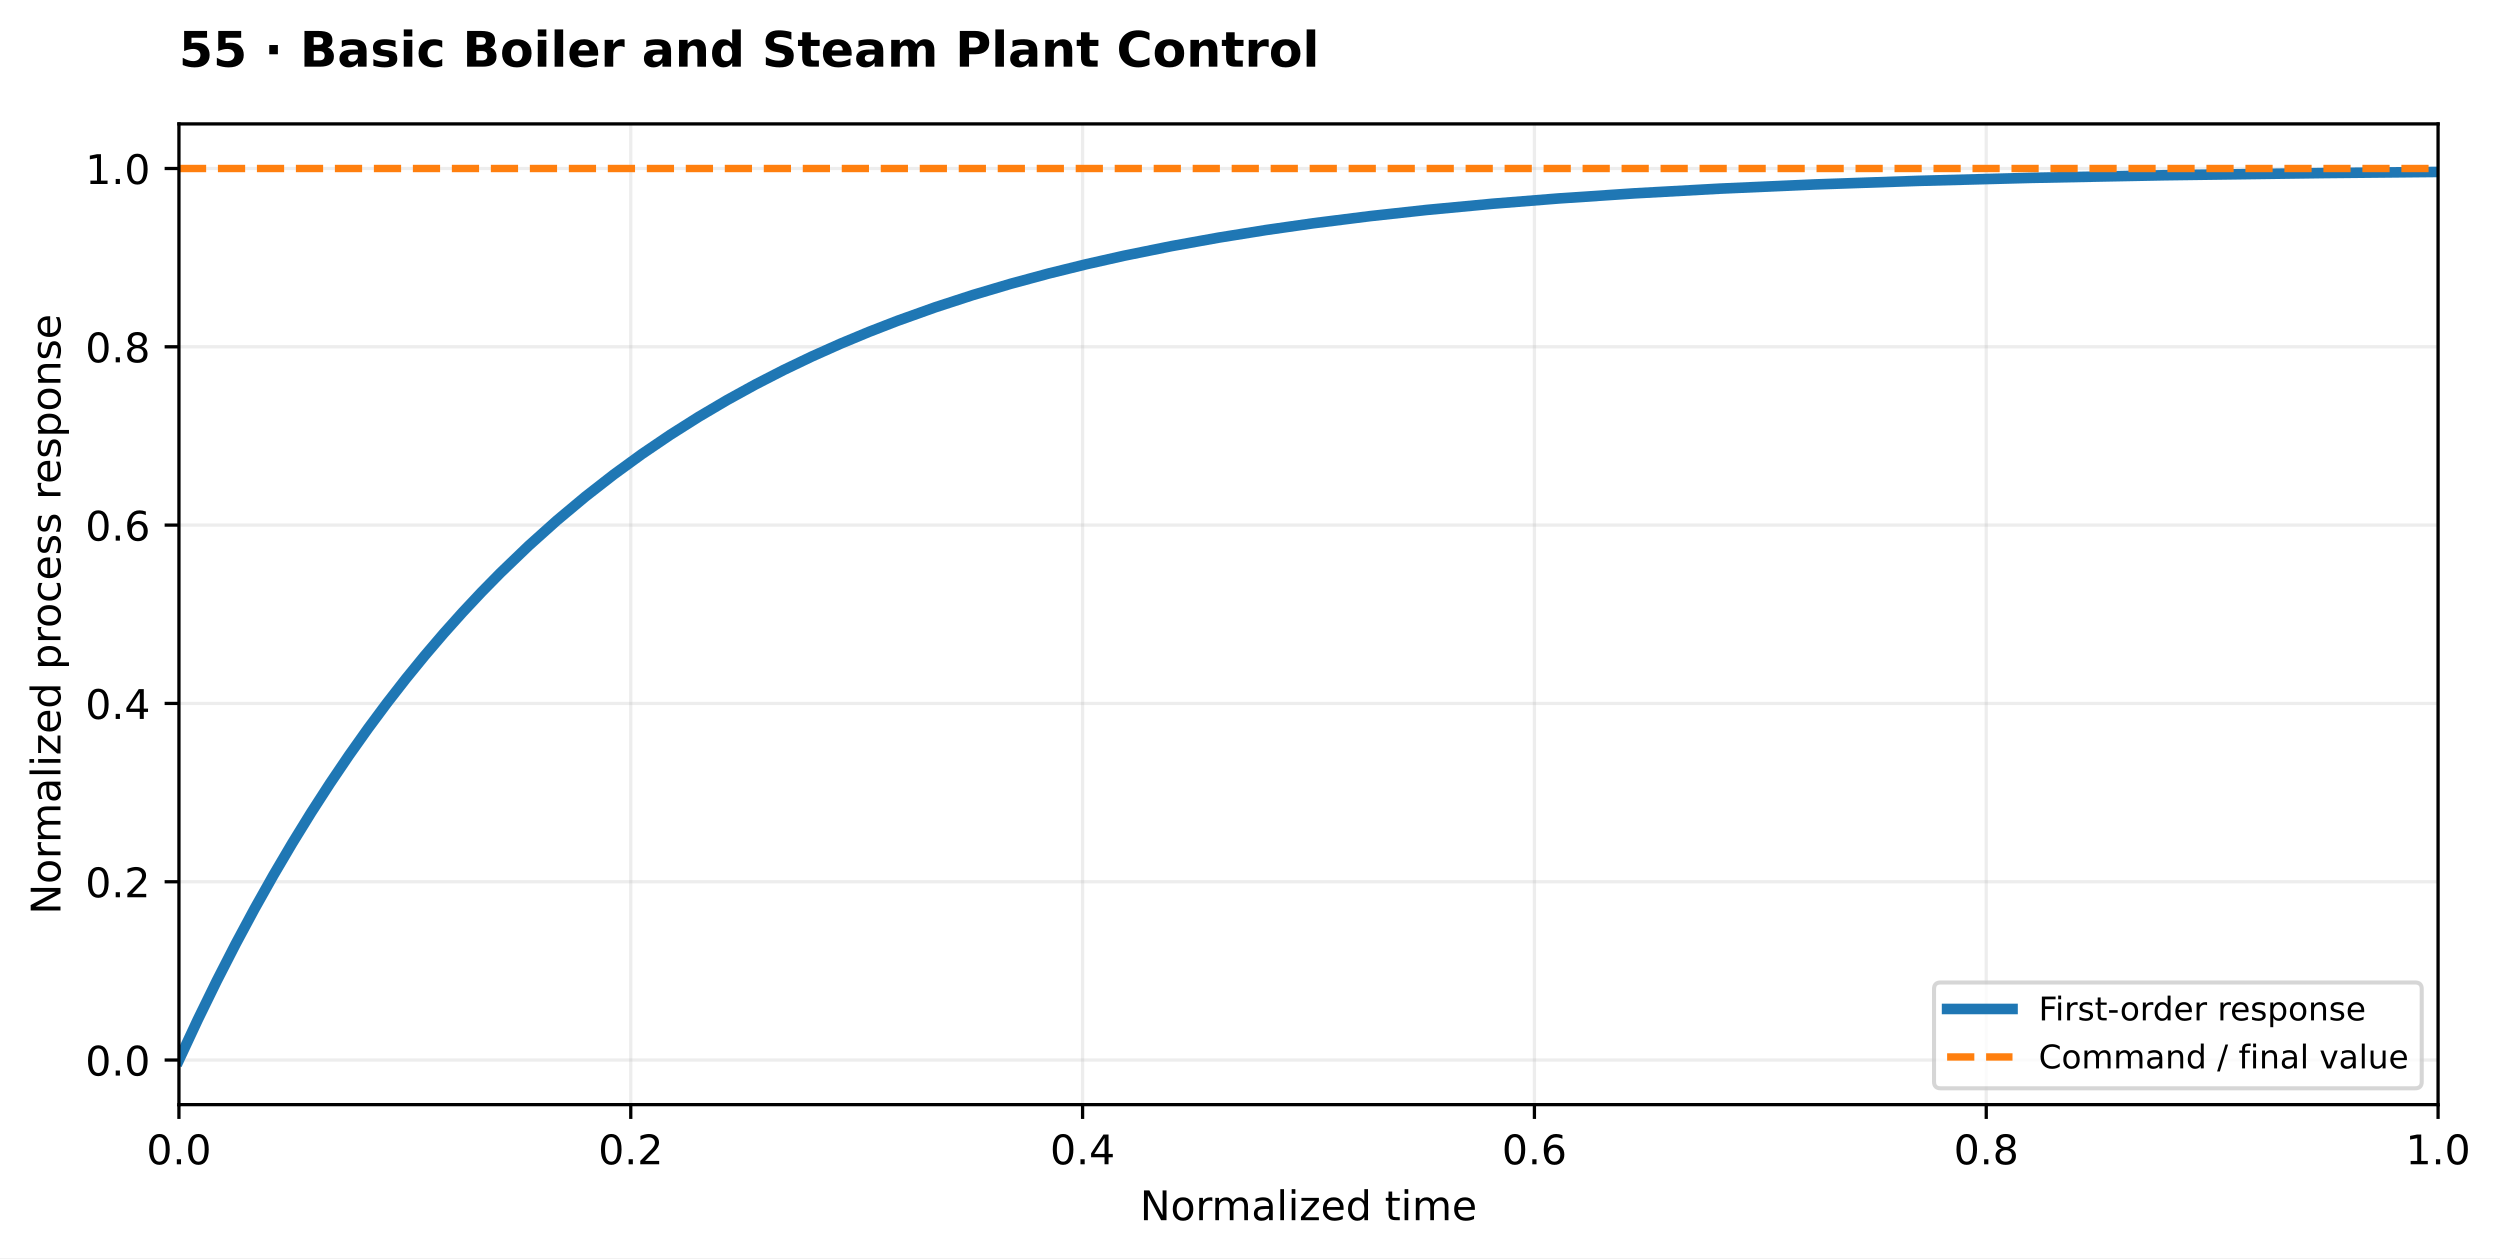
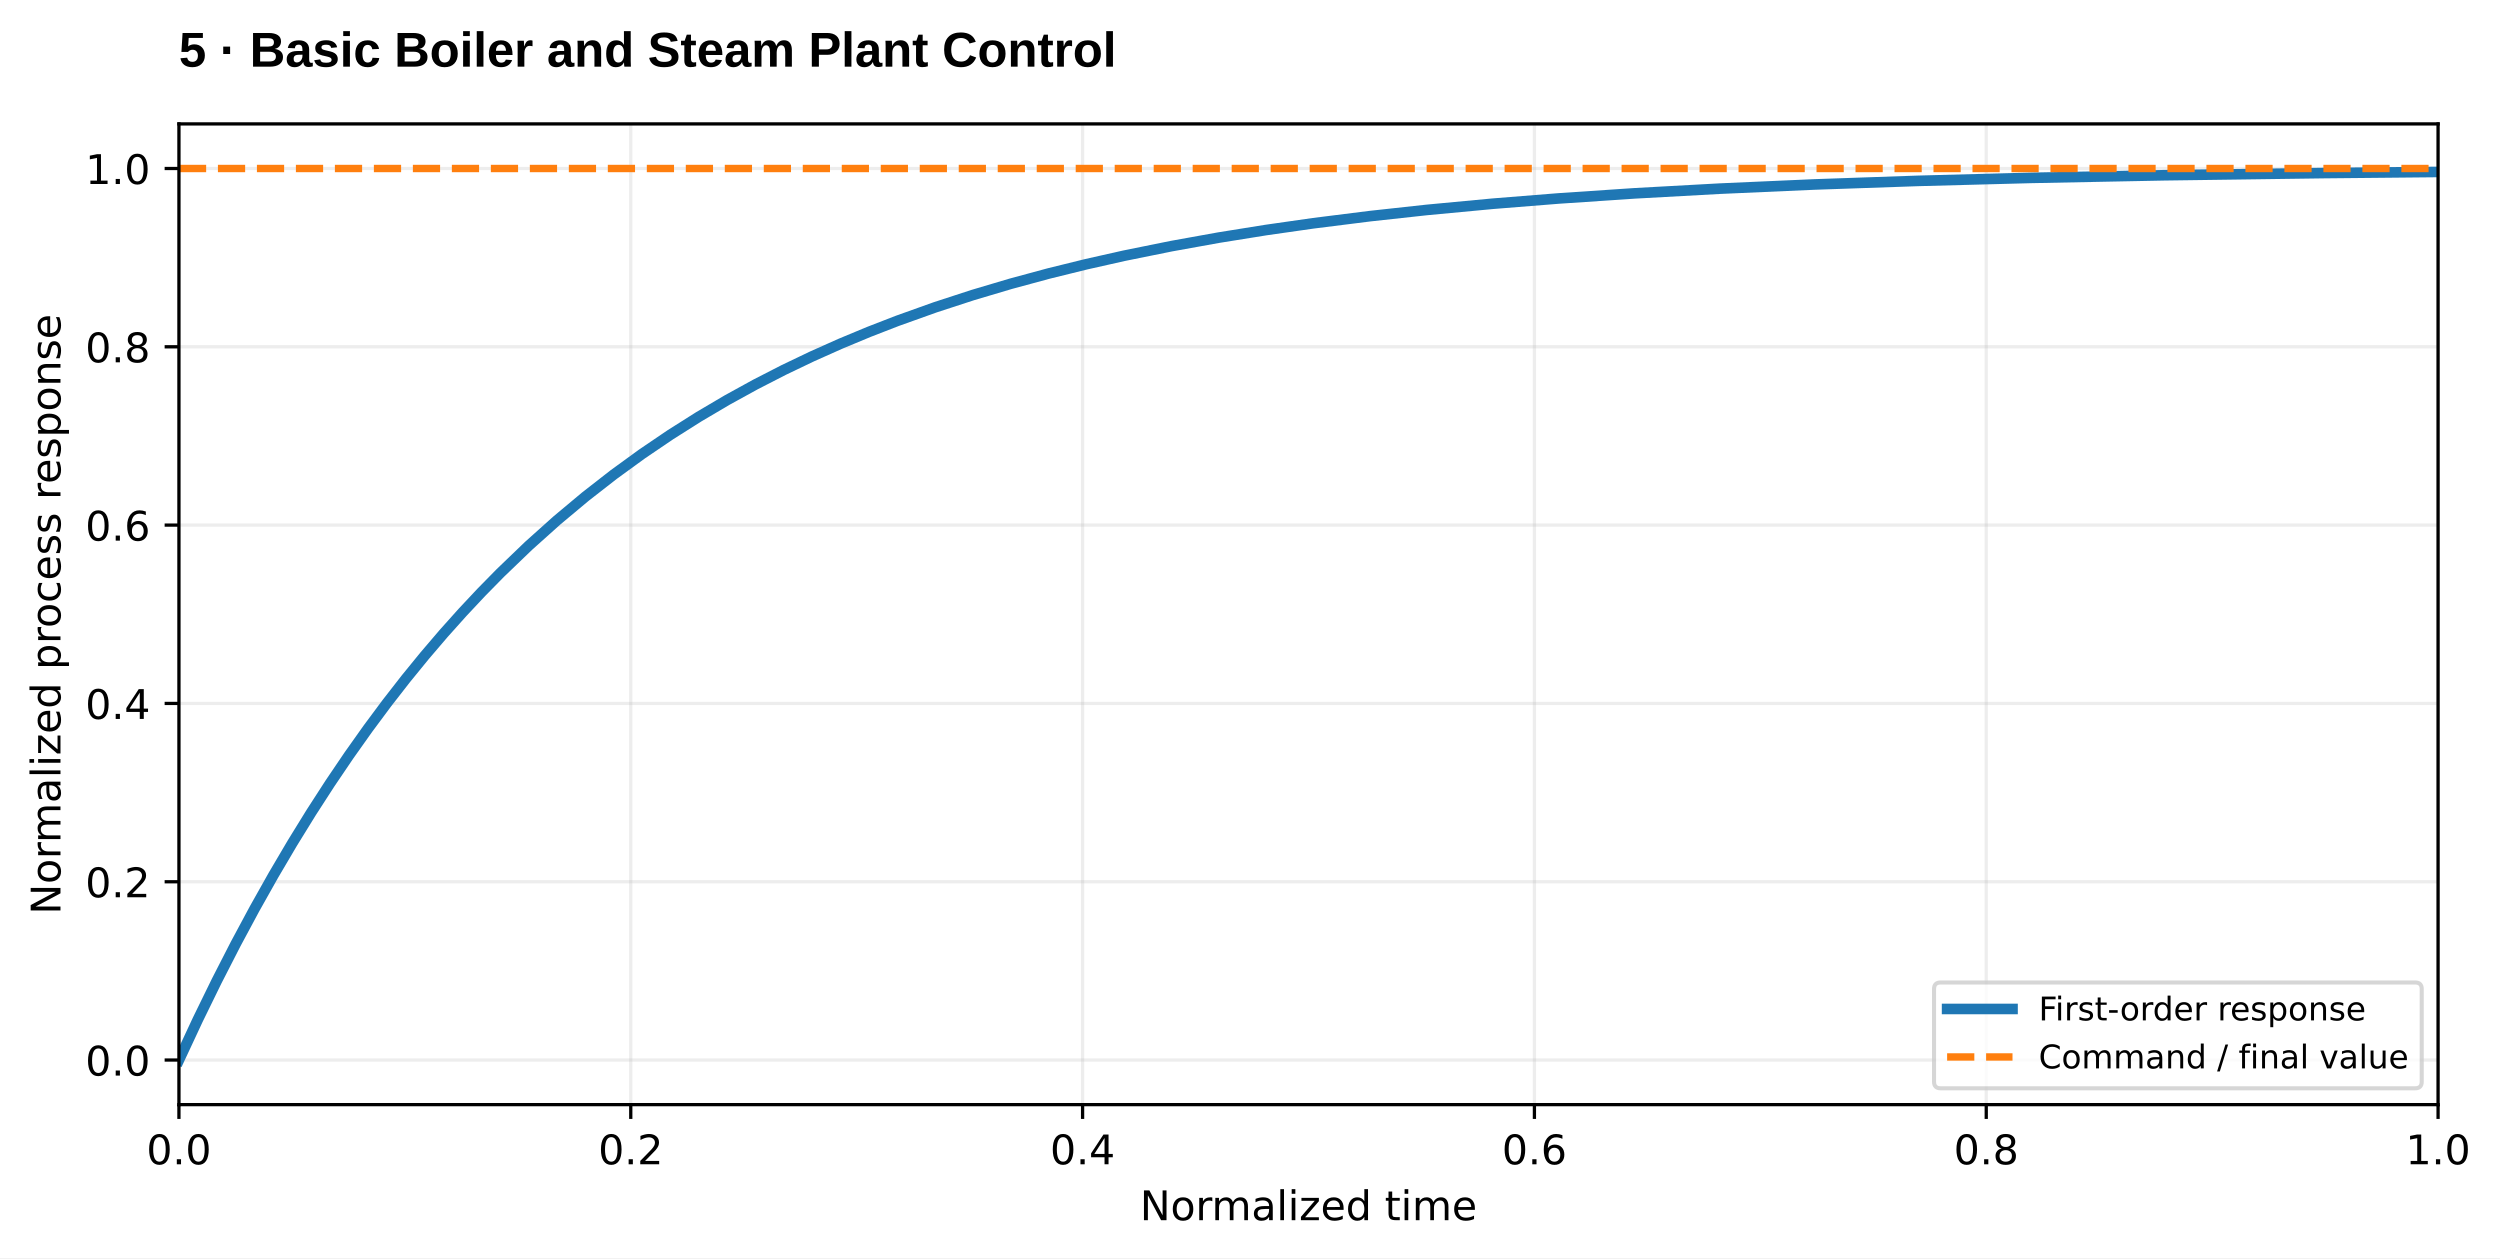
<svg xmlns="http://www.w3.org/2000/svg" xmlns:xlink="http://www.w3.org/1999/xlink" width="611.693pt" height="307.834pt" viewBox="0 0 611.693 307.834" version="1.1">
  <defs>
    <style type="text/css">*{stroke-linejoin: round; stroke-linecap: butt}</style>
  </defs>
  <g id="figure_1">
    <g id="patch_1">
      <path d="M -0 307.834  L 611.693 307.834  L 611.693 0  L -0 0  z " style="fill: #ffffff" />
    </g>
    <g id="axes_1">
      <g id="patch_2">
        <path d="M 43.781 270.278  L 596.541 270.278  L 596.541 30.318  L 43.781 30.318  z " style="fill: #ffffff" />
      </g>
      <g id="matplotlib.axis_1">
        <g id="xtick_1">
          <g id="line2d_1">
            <path d="M 43.781 270.278  L 43.781 30.318  " clip-path="url(#p1de14f2405)" style="fill: none; stroke: #b0b0b0; stroke-opacity: 0.22; stroke-width: 0.8; stroke-linecap: square" />
          </g>
          <g id="line2d_2">
            <defs>
              <path id="m0eec088a4c" d="M 0 0  L 0 3.5  " style="stroke: #000000; stroke-width: 0.8" />
            </defs>
            <g>
              <use xlink:href="#m0eec088a4c" x="43.781" y="270.278" style="stroke: #000000; stroke-width: 0.8" />
            </g>
          </g>
          <g id="text_1">
            <g transform="translate(35.82969 284.8766) scale(0.1 -0.1)">
              <defs>
                <path id="DejaVuSans-30" d="M 2034 4250  Q 1547 4250 1301 3770  Q 1056 3291 1056 2328  Q 1056 1369 1301 889  Q 1547 409 2034 409  Q 2525 409 2770 889  Q 3016 1369 3016 2328  Q 3016 3291 2770 3770  Q 2525 4250 2034 4250  z M 2034 4750  Q 2819 4750 3233 4129  Q 3647 3509 3647 2328  Q 3647 1150 3233 529  Q 2819 -91 2034 -91  Q 1250 -91 836 529  Q 422 1150 422 2328  Q 422 3509 836 4129  Q 1250 4750 2034 4750  z " transform="scale(0.015625)" />
                <path id="DejaVuSans-2e" d="M 684 794  L 1344 794  L 1344 0  L 684 0  L 684 794  z " transform="scale(0.015625)" />
              </defs>
              <use xlink:href="#DejaVuSans-30" />
              <use xlink:href="#DejaVuSans-2e" transform="translate(63.62305 0)" />
              <use xlink:href="#DejaVuSans-30" transform="translate(95.41016 0)" />
            </g>
          </g>
        </g>
        <g id="xtick_2">
          <g id="line2d_3">
            <path d="M 154.333 270.278  L 154.333 30.318  " clip-path="url(#p1de14f2405)" style="fill: none; stroke: #b0b0b0; stroke-opacity: 0.22; stroke-width: 0.8; stroke-linecap: square" />
          </g>
          <g id="line2d_4">
            <g>
              <use xlink:href="#m0eec088a4c" x="154.333" y="270.278" style="stroke: #000000; stroke-width: 0.8" />
            </g>
          </g>
          <g id="text_2">
            <g transform="translate(146.3817 284.8766) scale(0.1 -0.1)">
              <defs>
                <path id="DejaVuSans-32" d="M 1228 531  L 3431 531  L 3431 0  L 469 0  L 469 531  Q 828 903 1448 1529  Q 2069 2156 2228 2338  Q 2531 2678 2651 2914  Q 2772 3150 2772 3378  Q 2772 3750 2511 3984  Q 2250 4219 1831 4219  Q 1534 4219 1204 4116  Q 875 4013 500 3803  L 500 4441  Q 881 4594 1212 4672  Q 1544 4750 1819 4750  Q 2544 4750 2975 4387  Q 3406 4025 3406 3419  Q 3406 3131 3298 2873  Q 3191 2616 2906 2266  Q 2828 2175 2409 1742  Q 1991 1309 1228 531  z " transform="scale(0.015625)" />
              </defs>
              <use xlink:href="#DejaVuSans-30" />
              <use xlink:href="#DejaVuSans-2e" transform="translate(63.62305 0)" />
              <use xlink:href="#DejaVuSans-32" transform="translate(95.41016 0)" />
            </g>
          </g>
        </g>
        <g id="xtick_3">
          <g id="line2d_5">
            <path d="M 264.885 270.278  L 264.885 30.318  " clip-path="url(#p1de14f2405)" style="fill: none; stroke: #b0b0b0; stroke-opacity: 0.22; stroke-width: 0.8; stroke-linecap: square" />
          </g>
          <g id="line2d_6">
            <g>
              <use xlink:href="#m0eec088a4c" x="264.885" y="270.278" style="stroke: #000000; stroke-width: 0.8" />
            </g>
          </g>
          <g id="text_3">
            <g transform="translate(256.9337 284.8766) scale(0.1 -0.1)">
              <defs>
                <path id="DejaVuSans-34" d="M 2419 4116  L 825 1625  L 2419 1625  L 2419 4116  z M 2253 4666  L 3047 4666  L 3047 1625  L 3713 1625  L 3713 1100  L 3047 1100  L 3047 0  L 2419 0  L 2419 1100  L 313 1100  L 313 1709  L 2253 4666  z " transform="scale(0.015625)" />
              </defs>
              <use xlink:href="#DejaVuSans-30" />
              <use xlink:href="#DejaVuSans-2e" transform="translate(63.62305 0)" />
              <use xlink:href="#DejaVuSans-34" transform="translate(95.41016 0)" />
            </g>
          </g>
        </g>
        <g id="xtick_4">
          <g id="line2d_7">
            <path d="M 375.437 270.278  L 375.437 30.318  " clip-path="url(#p1de14f2405)" style="fill: none; stroke: #b0b0b0; stroke-opacity: 0.22; stroke-width: 0.8; stroke-linecap: square" />
          </g>
          <g id="line2d_8">
            <g>
              <use xlink:href="#m0eec088a4c" x="375.437" y="270.278" style="stroke: #000000; stroke-width: 0.8" />
            </g>
          </g>
          <g id="text_4">
            <g transform="translate(367.4857 284.8766) scale(0.1 -0.1)">
              <defs>
                <path id="DejaVuSans-36" d="M 2113 2584  Q 1688 2584 1439 2293  Q 1191 2003 1191 1497  Q 1191 994 1439 701  Q 1688 409 2113 409  Q 2538 409 2786 701  Q 3034 994 3034 1497  Q 3034 2003 2786 2293  Q 2538 2584 2113 2584  z M 3366 4563  L 3366 3988  Q 3128 4100 2886 4159  Q 2644 4219 2406 4219  Q 1781 4219 1451 3797  Q 1122 3375 1075 2522  Q 1259 2794 1537 2939  Q 1816 3084 2150 3084  Q 2853 3084 3261 2657  Q 3669 2231 3669 1497  Q 3669 778 3244 343  Q 2819 -91 2113 -91  Q 1303 -91 875 529  Q 447 1150 447 2328  Q 447 3434 972 4092  Q 1497 4750 2381 4750  Q 2619 4750 2861 4703  Q 3103 4656 3366 4563  z " transform="scale(0.015625)" />
              </defs>
              <use xlink:href="#DejaVuSans-30" />
              <use xlink:href="#DejaVuSans-2e" transform="translate(63.62305 0)" />
              <use xlink:href="#DejaVuSans-36" transform="translate(95.41016 0)" />
            </g>
          </g>
        </g>
        <g id="xtick_5">
          <g id="line2d_9">
            <path d="M 485.989 270.278  L 485.989 30.318  " clip-path="url(#p1de14f2405)" style="fill: none; stroke: #b0b0b0; stroke-opacity: 0.22; stroke-width: 0.8; stroke-linecap: square" />
          </g>
          <g id="line2d_10">
            <g>
              <use xlink:href="#m0eec088a4c" x="485.989" y="270.278" style="stroke: #000000; stroke-width: 0.8" />
            </g>
          </g>
          <g id="text_5">
            <g transform="translate(478.0377 284.8766) scale(0.1 -0.1)">
              <defs>
                <path id="DejaVuSans-38" d="M 2034 2216  Q 1584 2216 1326 1975  Q 1069 1734 1069 1313  Q 1069 891 1326 650  Q 1584 409 2034 409  Q 2484 409 2743 651  Q 3003 894 3003 1313  Q 3003 1734 2745 1975  Q 2488 2216 2034 2216  z M 1403 2484  Q 997 2584 770 2862  Q 544 3141 544 3541  Q 544 4100 942 4425  Q 1341 4750 2034 4750  Q 2731 4750 3128 4425  Q 3525 4100 3525 3541  Q 3525 3141 3298 2862  Q 3072 2584 2669 2484  Q 3125 2378 3379 2068  Q 3634 1759 3634 1313  Q 3634 634 3220 271  Q 2806 -91 2034 -91  Q 1263 -91 848 271  Q 434 634 434 1313  Q 434 1759 690 2068  Q 947 2378 1403 2484  z M 1172 3481  Q 1172 3119 1398 2916  Q 1625 2713 2034 2713  Q 2441 2713 2670 2916  Q 2900 3119 2900 3481  Q 2900 3844 2670 4047  Q 2441 4250 2034 4250  Q 1625 4250 1398 4047  Q 1172 3844 1172 3481  z " transform="scale(0.015625)" />
              </defs>
              <use xlink:href="#DejaVuSans-30" />
              <use xlink:href="#DejaVuSans-2e" transform="translate(63.62305 0)" />
              <use xlink:href="#DejaVuSans-38" transform="translate(95.41016 0)" />
            </g>
          </g>
        </g>
        <g id="xtick_6">
          <g id="line2d_11">
            <path d="M 596.541 270.278  L 596.541 30.318  " clip-path="url(#p1de14f2405)" style="fill: none; stroke: #b0b0b0; stroke-opacity: 0.22; stroke-width: 0.8; stroke-linecap: square" />
          </g>
          <g id="line2d_12">
            <g>
              <use xlink:href="#m0eec088a4c" x="596.541" y="270.278" style="stroke: #000000; stroke-width: 0.8" />
            </g>
          </g>
          <g id="text_6">
            <g transform="translate(588.5897 284.8766) scale(0.1 -0.1)">
              <defs>
                <path id="DejaVuSans-31" d="M 794 531  L 1825 531  L 1825 4091  L 703 3866  L 703 4441  L 1819 4666  L 2450 4666  L 2450 531  L 3481 531  L 3481 0  L 794 0  L 794 531  z " transform="scale(0.015625)" />
              </defs>
              <use xlink:href="#DejaVuSans-31" />
              <use xlink:href="#DejaVuSans-2e" transform="translate(63.62305 0)" />
              <use xlink:href="#DejaVuSans-30" transform="translate(95.41016 0)" />
            </g>
          </g>
        </g>
        <g id="text_7">
          <g transform="translate(278.9206 298.5547) scale(0.1 -0.1)">
            <defs>
              <path id="DejaVuSans-4e" d="M 628 4666  L 1478 4666  L 3547 763  L 3547 4666  L 4159 4666  L 4159 0  L 3309 0  L 1241 3903  L 1241 0  L 628 0  L 628 4666  z " transform="scale(0.015625)" />
              <path id="DejaVuSans-6f" d="M 1959 3097  Q 1497 3097 1228 2736  Q 959 2375 959 1747  Q 959 1119 1226 758  Q 1494 397 1959 397  Q 2419 397 2687 759  Q 2956 1122 2956 1747  Q 2956 2369 2687 2733  Q 2419 3097 1959 3097  z M 1959 3584  Q 2709 3584 3137 3096  Q 3566 2609 3566 1747  Q 3566 888 3137 398  Q 2709 -91 1959 -91  Q 1206 -91 779 398  Q 353 888 353 1747  Q 353 2609 779 3096  Q 1206 3584 1959 3584  z " transform="scale(0.015625)" />
              <path id="DejaVuSans-72" d="M 2631 2963  Q 2534 3019 2420 3045  Q 2306 3072 2169 3072  Q 1681 3072 1420 2755  Q 1159 2438 1159 1844  L 1159 0  L 581 0  L 581 3500  L 1159 3500  L 1159 2956  Q 1341 3275 1631 3429  Q 1922 3584 2338 3584  Q 2397 3584 2469 3576  Q 2541 3569 2628 3553  L 2631 2963  z " transform="scale(0.015625)" />
              <path id="DejaVuSans-6d" d="M 3328 2828  Q 3544 3216 3844 3400  Q 4144 3584 4550 3584  Q 5097 3584 5394 3201  Q 5691 2819 5691 2113  L 5691 0  L 5113 0  L 5113 2094  Q 5113 2597 4934 2840  Q 4756 3084 4391 3084  Q 3944 3084 3684 2787  Q 3425 2491 3425 1978  L 3425 0  L 2847 0  L 2847 2094  Q 2847 2600 2669 2842  Q 2491 3084 2119 3084  Q 1678 3084 1418 2786  Q 1159 2488 1159 1978  L 1159 0  L 581 0  L 581 3500  L 1159 3500  L 1159 2956  Q 1356 3278 1631 3431  Q 1906 3584 2284 3584  Q 2666 3584 2933 3390  Q 3200 3197 3328 2828  z " transform="scale(0.015625)" />
              <path id="DejaVuSans-61" d="M 2194 1759  Q 1497 1759 1228 1600  Q 959 1441 959 1056  Q 959 750 1161 570  Q 1363 391 1709 391  Q 2188 391 2477 730  Q 2766 1069 2766 1631  L 2766 1759  L 2194 1759  z M 3341 1997  L 3341 0  L 2766 0  L 2766 531  Q 2569 213 2275 61  Q 1981 -91 1556 -91  Q 1019 -91 701 211  Q 384 513 384 1019  Q 384 1609 779 1909  Q 1175 2209 1959 2209  L 2766 2209  L 2766 2266  Q 2766 2663 2505 2880  Q 2244 3097 1772 3097  Q 1472 3097 1187 3025  Q 903 2953 641 2809  L 641 3341  Q 956 3463 1253 3523  Q 1550 3584 1831 3584  Q 2591 3584 2966 3190  Q 3341 2797 3341 1997  z " transform="scale(0.015625)" />
              <path id="DejaVuSans-6c" d="M 603 4863  L 1178 4863  L 1178 0  L 603 0  L 603 4863  z " transform="scale(0.015625)" />
              <path id="DejaVuSans-69" d="M 603 3500  L 1178 3500  L 1178 0  L 603 0  L 603 3500  z M 603 4863  L 1178 4863  L 1178 4134  L 603 4134  L 603 4863  z " transform="scale(0.015625)" />
              <path id="DejaVuSans-7a" d="M 353 3500  L 3084 3500  L 3084 2975  L 922 459  L 3084 459  L 3084 0  L 275 0  L 275 525  L 2438 3041  L 353 3041  L 353 3500  z " transform="scale(0.015625)" />
              <path id="DejaVuSans-65" d="M 3597 1894  L 3597 1613  L 953 1613  Q 991 1019 1311 708  Q 1631 397 2203 397  Q 2534 397 2845 478  Q 3156 559 3463 722  L 3463 178  Q 3153 47 2828 -22  Q 2503 -91 2169 -91  Q 1331 -91 842 396  Q 353 884 353 1716  Q 353 2575 817 3079  Q 1281 3584 2069 3584  Q 2775 3584 3186 3129  Q 3597 2675 3597 1894  z M 3022 2063  Q 3016 2534 2758 2815  Q 2500 3097 2075 3097  Q 1594 3097 1305 2825  Q 1016 2553 972 2059  L 3022 2063  z " transform="scale(0.015625)" />
              <path id="DejaVuSans-64" d="M 2906 2969  L 2906 4863  L 3481 4863  L 3481 0  L 2906 0  L 2906 525  Q 2725 213 2448 61  Q 2172 -91 1784 -91  Q 1150 -91 751 415  Q 353 922 353 1747  Q 353 2572 751 3078  Q 1150 3584 1784 3584  Q 2172 3584 2448 3432  Q 2725 3281 2906 2969  z M 947 1747  Q 947 1113 1208 752  Q 1469 391 1925 391  Q 2381 391 2643 752  Q 2906 1113 2906 1747  Q 2906 2381 2643 2742  Q 2381 3103 1925 3103  Q 1469 3103 1208 2742  Q 947 2381 947 1747  z " transform="scale(0.015625)" />
              <path id="DejaVuSans-20" transform="scale(0.015625)" />
              <path id="DejaVuSans-74" d="M 1172 4494  L 1172 3500  L 2356 3500  L 2356 3053  L 1172 3053  L 1172 1153  Q 1172 725 1289 603  Q 1406 481 1766 481  L 2356 481  L 2356 0  L 1766 0  Q 1100 0 847 248  Q 594 497 594 1153  L 594 3053  L 172 3053  L 172 3500  L 594 3500  L 594 4494  L 1172 4494  z " transform="scale(0.015625)" />
            </defs>
            <use xlink:href="#DejaVuSans-4e" />
            <use xlink:href="#DejaVuSans-6f" transform="translate(74.80469 0)" />
            <use xlink:href="#DejaVuSans-72" transform="translate(135.9863 0)" />
            <use xlink:href="#DejaVuSans-6d" transform="translate(175.3496 0)" />
            <use xlink:href="#DejaVuSans-61" transform="translate(272.7617 0)" />
            <use xlink:href="#DejaVuSans-6c" transform="translate(334.041 0)" />
            <use xlink:href="#DejaVuSans-69" transform="translate(361.8242 0)" />
            <use xlink:href="#DejaVuSans-7a" transform="translate(389.6074 0)" />
            <use xlink:href="#DejaVuSans-65" transform="translate(442.0977 0)" />
            <use xlink:href="#DejaVuSans-64" transform="translate(503.6211 0)" />
            <use xlink:href="#DejaVuSans-20" transform="translate(567.0977 0)" />
            <use xlink:href="#DejaVuSans-74" transform="translate(598.8848 0)" />
            <use xlink:href="#DejaVuSans-69" transform="translate(638.0938 0)" />
            <use xlink:href="#DejaVuSans-6d" transform="translate(665.877 0)" />
            <use xlink:href="#DejaVuSans-65" transform="translate(763.2891 0)" />
          </g>
        </g>
      </g>
      <g id="matplotlib.axis_2">
        <g id="ytick_1">
          <g id="line2d_13">
            <path d="M 43.781 259.371  L 596.541 259.371  " clip-path="url(#p1de14f2405)" style="fill: none; stroke: #b0b0b0; stroke-opacity: 0.22; stroke-width: 0.8; stroke-linecap: square" />
          </g>
          <g id="line2d_14">
            <defs>
              <path id="m8c905b06dd" d="M 0 0  L -3.5 0  " style="stroke: #000000; stroke-width: 0.8" />
            </defs>
            <g>
              <use xlink:href="#m8c905b06dd" x="43.781" y="259.371" style="stroke: #000000; stroke-width: 0.8" />
            </g>
          </g>
          <g id="text_8">
            <g transform="translate(20.87813 263.1701) scale(0.1 -0.1)">
              <use xlink:href="#DejaVuSans-30" />
              <use xlink:href="#DejaVuSans-2e" transform="translate(63.62305 0)" />
              <use xlink:href="#DejaVuSans-30" transform="translate(95.41016 0)" />
            </g>
          </g>
        </g>
        <g id="ytick_2">
          <g id="line2d_15">
            <path d="M 43.781 215.742  L 596.541 215.742  " clip-path="url(#p1de14f2405)" style="fill: none; stroke: #b0b0b0; stroke-opacity: 0.22; stroke-width: 0.8; stroke-linecap: square" />
          </g>
          <g id="line2d_16">
            <g>
              <use xlink:href="#m8c905b06dd" x="43.781" y="215.742" style="stroke: #000000; stroke-width: 0.8" />
            </g>
          </g>
          <g id="text_9">
            <g transform="translate(20.87813 219.541) scale(0.1 -0.1)">
              <use xlink:href="#DejaVuSans-30" />
              <use xlink:href="#DejaVuSans-2e" transform="translate(63.62305 0)" />
              <use xlink:href="#DejaVuSans-32" transform="translate(95.41016 0)" />
            </g>
          </g>
        </g>
        <g id="ytick_3">
          <g id="line2d_17">
            <path d="M 43.781 172.113  L 596.541 172.113  " clip-path="url(#p1de14f2405)" style="fill: none; stroke: #b0b0b0; stroke-opacity: 0.22; stroke-width: 0.8; stroke-linecap: square" />
          </g>
          <g id="line2d_18">
            <g>
              <use xlink:href="#m8c905b06dd" x="43.781" y="172.113" style="stroke: #000000; stroke-width: 0.8" />
            </g>
          </g>
          <g id="text_10">
            <g transform="translate(20.87813 175.9119) scale(0.1 -0.1)">
              <use xlink:href="#DejaVuSans-30" />
              <use xlink:href="#DejaVuSans-2e" transform="translate(63.62305 0)" />
              <use xlink:href="#DejaVuSans-34" transform="translate(95.41016 0)" />
            </g>
          </g>
        </g>
        <g id="ytick_4">
          <g id="line2d_19">
            <path d="M 43.781 128.484  L 596.541 128.484  " clip-path="url(#p1de14f2405)" style="fill: none; stroke: #b0b0b0; stroke-opacity: 0.22; stroke-width: 0.8; stroke-linecap: square" />
          </g>
          <g id="line2d_20">
            <g>
              <use xlink:href="#m8c905b06dd" x="43.781" y="128.484" style="stroke: #000000; stroke-width: 0.8" />
            </g>
          </g>
          <g id="text_11">
            <g transform="translate(20.87813 132.2828) scale(0.1 -0.1)">
              <use xlink:href="#DejaVuSans-30" />
              <use xlink:href="#DejaVuSans-2e" transform="translate(63.62305 0)" />
              <use xlink:href="#DejaVuSans-36" transform="translate(95.41016 0)" />
            </g>
          </g>
        </g>
        <g id="ytick_5">
          <g id="line2d_21">
            <path d="M 43.781 84.854  L 596.541 84.854  " clip-path="url(#p1de14f2405)" style="fill: none; stroke: #b0b0b0; stroke-opacity: 0.22; stroke-width: 0.8; stroke-linecap: square" />
          </g>
          <g id="line2d_22">
            <g>
              <use xlink:href="#m8c905b06dd" x="43.781" y="84.854" style="stroke: #000000; stroke-width: 0.8" />
            </g>
          </g>
          <g id="text_12">
            <g transform="translate(20.87813 88.65371) scale(0.1 -0.1)">
              <use xlink:href="#DejaVuSans-30" />
              <use xlink:href="#DejaVuSans-2e" transform="translate(63.62305 0)" />
              <use xlink:href="#DejaVuSans-38" transform="translate(95.41016 0)" />
            </g>
          </g>
        </g>
        <g id="ytick_6">
          <g id="line2d_23">
            <path d="M 43.781 41.225  L 596.541 41.225  " clip-path="url(#p1de14f2405)" style="fill: none; stroke: #b0b0b0; stroke-opacity: 0.22; stroke-width: 0.8; stroke-linecap: square" />
          </g>
          <g id="line2d_24">
            <g>
              <use xlink:href="#m8c905b06dd" x="43.781" y="41.225" style="stroke: #000000; stroke-width: 0.8" />
            </g>
          </g>
          <g id="text_13">
            <g transform="translate(20.87813 45.02462) scale(0.1 -0.1)">
              <use xlink:href="#DejaVuSans-31" />
              <use xlink:href="#DejaVuSans-2e" transform="translate(63.62305 0)" />
              <use xlink:href="#DejaVuSans-30" transform="translate(95.41016 0)" />
            </g>
          </g>
        </g>
        <g id="text_14">
          <g transform="translate(14.79844 223.7512) rotate(-90) scale(0.1 -0.1)">
            <defs>
              <path id="DejaVuSans-70" d="M 1159 525  L 1159 -1331  L 581 -1331  L 581 3500  L 1159 3500  L 1159 2969  Q 1341 3281 1617 3432  Q 1894 3584 2278 3584  Q 2916 3584 3314 3078  Q 3713 2572 3713 1747  Q 3713 922 3314 415  Q 2916 -91 2278 -91  Q 1894 -91 1617 61  Q 1341 213 1159 525  z M 3116 1747  Q 3116 2381 2855 2742  Q 2594 3103 2138 3103  Q 1681 3103 1420 2742  Q 1159 2381 1159 1747  Q 1159 1113 1420 752  Q 1681 391 2138 391  Q 2594 391 2855 752  Q 3116 1113 3116 1747  z " transform="scale(0.015625)" />
              <path id="DejaVuSans-63" d="M 3122 3366  L 3122 2828  Q 2878 2963 2633 3030  Q 2388 3097 2138 3097  Q 1578 3097 1268 2742  Q 959 2388 959 1747  Q 959 1106 1268 751  Q 1578 397 2138 397  Q 2388 397 2633 464  Q 2878 531 3122 666  L 3122 134  Q 2881 22 2623 -34  Q 2366 -91 2075 -91  Q 1284 -91 818 406  Q 353 903 353 1747  Q 353 2603 823 3093  Q 1294 3584 2113 3584  Q 2378 3584 2631 3529  Q 2884 3475 3122 3366  z " transform="scale(0.015625)" />
              <path id="DejaVuSans-73" d="M 2834 3397  L 2834 2853  Q 2591 2978 2328 3040  Q 2066 3103 1784 3103  Q 1356 3103 1142 2972  Q 928 2841 928 2578  Q 928 2378 1081 2264  Q 1234 2150 1697 2047  L 1894 2003  Q 2506 1872 2764 1633  Q 3022 1394 3022 966  Q 3022 478 2636 193  Q 2250 -91 1575 -91  Q 1294 -91 989 -36  Q 684 19 347 128  L 347 722  Q 666 556 975 473  Q 1284 391 1588 391  Q 1994 391 2212 530  Q 2431 669 2431 922  Q 2431 1156 2273 1281  Q 2116 1406 1581 1522  L 1381 1569  Q 847 1681 609 1914  Q 372 2147 372 2553  Q 372 3047 722 3315  Q 1072 3584 1716 3584  Q 2034 3584 2315 3537  Q 2597 3491 2834 3397  z " transform="scale(0.015625)" />
              <path id="DejaVuSans-6e" d="M 3513 2113  L 3513 0  L 2938 0  L 2938 2094  Q 2938 2591 2744 2837  Q 2550 3084 2163 3084  Q 1697 3084 1428 2787  Q 1159 2491 1159 1978  L 1159 0  L 581 0  L 581 3500  L 1159 3500  L 1159 2956  Q 1366 3272 1645 3428  Q 1925 3584 2291 3584  Q 2894 3584 3203 3211  Q 3513 2838 3513 2113  z " transform="scale(0.015625)" />
            </defs>
            <use xlink:href="#DejaVuSans-4e" />
            <use xlink:href="#DejaVuSans-6f" transform="translate(74.80469 0)" />
            <use xlink:href="#DejaVuSans-72" transform="translate(135.9863 0)" />
            <use xlink:href="#DejaVuSans-6d" transform="translate(175.3496 0)" />
            <use xlink:href="#DejaVuSans-61" transform="translate(272.7617 0)" />
            <use xlink:href="#DejaVuSans-6c" transform="translate(334.041 0)" />
            <use xlink:href="#DejaVuSans-69" transform="translate(361.8242 0)" />
            <use xlink:href="#DejaVuSans-7a" transform="translate(389.6074 0)" />
            <use xlink:href="#DejaVuSans-65" transform="translate(442.0977 0)" />
            <use xlink:href="#DejaVuSans-64" transform="translate(503.6211 0)" />
            <use xlink:href="#DejaVuSans-20" transform="translate(567.0977 0)" />
            <use xlink:href="#DejaVuSans-70" transform="translate(598.8848 0)" />
            <use xlink:href="#DejaVuSans-72" transform="translate(662.3613 0)" />
            <use xlink:href="#DejaVuSans-6f" transform="translate(701.2246 0)" />
            <use xlink:href="#DejaVuSans-63" transform="translate(762.4062 0)" />
            <use xlink:href="#DejaVuSans-65" transform="translate(817.3867 0)" />
            <use xlink:href="#DejaVuSans-73" transform="translate(878.9102 0)" />
            <use xlink:href="#DejaVuSans-73" transform="translate(931.0098 0)" />
            <use xlink:href="#DejaVuSans-20" transform="translate(983.1094 0)" />
            <use xlink:href="#DejaVuSans-72" transform="translate(1014.896 0)" />
            <use xlink:href="#DejaVuSans-65" transform="translate(1053.76 0)" />
            <use xlink:href="#DejaVuSans-73" transform="translate(1115.283 0)" />
            <use xlink:href="#DejaVuSans-70" transform="translate(1167.383 0)" />
            <use xlink:href="#DejaVuSans-6f" transform="translate(1230.859 0)" />
            <use xlink:href="#DejaVuSans-6e" transform="translate(1292.041 0)" />
            <use xlink:href="#DejaVuSans-73" transform="translate(1355.42 0)" />
            <use xlink:href="#DejaVuSans-65" transform="translate(1407.52 0)" />
          </g>
        </g>
      </g>
      <g id="line2d_25">
        <path d="M 43.781 259.371  L 48.407 249.461  L 53.032 240.002  L 57.658 230.972  L 62.284 222.353  L 66.909 214.125  L 71.535 206.271  L 76.16 198.774  L 80.786 191.617  L 85.412 184.785  L 90.037 178.264  L 94.663 172.039  L 99.289 166.096  L 103.914 160.424  L 108.54 155.009  L 113.165 149.841  L 117.791 144.907  L 122.417 140.197  L 129.355 133.53  L 136.293 127.313  L 143.232 121.514  L 150.17 116.106  L 157.109 111.062  L 164.047 106.358  L 170.985 101.971  L 177.924 97.879  L 184.862 94.063  L 191.801 90.504  L 198.739 87.184  L 205.677 84.089  L 212.616 81.201  L 219.554 78.509  L 228.806 75.198  L 238.057 72.182  L 247.308 69.433  L 256.559 66.929  L 265.81 64.647  L 275.062 62.567  L 286.626 60.225  L 298.19 58.141  L 309.754 56.285  L 321.318 54.632  L 335.194 52.887  L 349.071 51.369  L 365.261 49.846  L 381.451 48.551  L 399.953 47.308  L 420.768 46.16  L 443.896 45.136  L 469.337 44.254  L 497.091 43.517  L 529.47 42.88  L 568.788 42.34  L 596.541 42.069  L 596.541 42.069  " clip-path="url(#p1de14f2405)" style="fill: none; stroke: #1f77b4; stroke-width: 2.6; stroke-linecap: square" />
      </g>
      <g id="line2d_26">
        <path d="M 43.781 41.225  L 596.541 41.225  L 596.541 41.225  " clip-path="url(#p1de14f2405)" style="fill: none; stroke-dasharray: 6.66,2.88; stroke-dashoffset: 0; stroke: #ff7f0e; stroke-width: 1.8" />
      </g>
      <g id="patch_3">
        <path d="M 43.781 270.278  L 43.781 30.318  " style="fill: none; stroke: #000000; stroke-width: 0.8; stroke-linejoin: miter; stroke-linecap: square" />
      </g>
      <g id="patch_4">
        <path d="M 596.541 270.278  L 596.541 30.318  " style="fill: none; stroke: #000000; stroke-width: 0.8; stroke-linejoin: miter; stroke-linecap: square" />
      </g>
      <g id="patch_5">
        <path d="M 43.781 270.278  L 596.541 270.278  " style="fill: none; stroke: #000000; stroke-width: 0.8; stroke-linejoin: miter; stroke-linecap: square" />
      </g>
      <g id="patch_6">
        <path d="M 43.781 30.318  L 596.541 30.318  " style="fill: none; stroke: #000000; stroke-width: 0.8; stroke-linejoin: miter; stroke-linecap: square" />
      </g>
      <g id="text_15">
-         <g transform="translate(43.78125 16.31812) scale(0.12 -0.12)">
+         <text x="43.781" y="16.318" font-family="Arial, sans-serif" font-size="12" font-weight="bold">5 · Basic Boiler and Steam Plant Control</text>
+         <g visibility="hidden" transform="translate(43.78125 16.31812) scale(0.12 -0.12)">
          <defs>
            <path id="DejaVuSans-Bold-35" d="M 678 4666  L 3669 4666  L 3669 3781  L 1638 3781  L 1638 3059  Q 1775 3097 1914 3117  Q 2053 3138 2203 3138  Q 3056 3138 3531 2711  Q 4006 2284 4006 1522  Q 4006 766 3489 337  Q 2972 -91 2053 -91  Q 1656 -91 1267 -14  Q 878 63 494 219  L 494 1166  Q 875 947 1217 837  Q 1559 728 1863 728  Q 2300 728 2551 942  Q 2803 1156 2803 1522  Q 2803 1891 2551 2103  Q 2300 2316 1863 2316  Q 1603 2316 1309 2248  Q 1016 2181 678 2041  L 678 4666  z " transform="scale(0.015625)" />
            <path id="DejaVuSans-Bold-20" transform="scale(0.015625)" />
            <path id="DejaVuSans-Bold-b7" d="M 653 2828  L 1778 2828  L 1778 1619  L 653 1619  L 653 2828  z " transform="scale(0.015625)" />
            <path id="DejaVuSans-Bold-42" d="M 2456 2859  Q 2741 2859 2887 2984  Q 3034 3109 3034 3353  Q 3034 3594 2887 3720  Q 2741 3847 2456 3847  L 1791 3847  L 1791 2859  L 2456 2859  z M 2497 819  Q 2859 819 3042 972  Q 3225 1125 3225 1434  Q 3225 1738 3044 1889  Q 2863 2041 2497 2041  L 1791 2041  L 1791 819  L 2497 819  z M 3616 2497  Q 4003 2384 4215 2081  Q 4428 1778 4428 1338  Q 4428 663 3972 331  Q 3516 0 2584 0  L 588 0  L 588 4666  L 2394 4666  Q 3366 4666 3802 4372  Q 4238 4078 4238 3431  Q 4238 3091 4078 2852  Q 3919 2613 3616 2497  z " transform="scale(0.015625)" />
            <path id="DejaVuSans-Bold-61" d="M 2106 1575  Q 1756 1575 1579 1456  Q 1403 1338 1403 1106  Q 1403 894 1545 773  Q 1688 653 1941 653  Q 2256 653 2472 879  Q 2688 1106 2688 1447  L 2688 1575  L 2106 1575  z M 3816 1997  L 3816 0  L 2688 0  L 2688 519  Q 2463 200 2181 54  Q 1900 -91 1497 -91  Q 953 -91 614 226  Q 275 544 275 1050  Q 275 1666 698 1953  Q 1122 2241 2028 2241  L 2688 2241  L 2688 2328  Q 2688 2594 2478 2717  Q 2269 2841 1825 2841  Q 1466 2841 1156 2769  Q 847 2697 581 2553  L 581 3406  Q 941 3494 1303 3539  Q 1666 3584 2028 3584  Q 2975 3584 3395 3211  Q 3816 2838 3816 1997  z " transform="scale(0.015625)" />
            <path id="DejaVuSans-Bold-73" d="M 3272 3391  L 3272 2541  Q 2913 2691 2578 2766  Q 2244 2841 1947 2841  Q 1628 2841 1473 2761  Q 1319 2681 1319 2516  Q 1319 2381 1436 2309  Q 1553 2238 1856 2203  L 2053 2175  Q 2913 2066 3209 1816  Q 3506 1566 3506 1031  Q 3506 472 3093 190  Q 2681 -91 1863 -91  Q 1516 -91 1145 -36  Q 775 19 384 128  L 384 978  Q 719 816 1070 734  Q 1422 653 1784 653  Q 2113 653 2278 743  Q 2444 834 2444 1013  Q 2444 1163 2330 1236  Q 2216 1309 1875 1350  L 1678 1375  Q 931 1469 631 1722  Q 331 1975 331 2491  Q 331 3047 712 3315  Q 1094 3584 1881 3584  Q 2191 3584 2531 3537  Q 2872 3491 3272 3391  z " transform="scale(0.015625)" />
            <path id="DejaVuSans-Bold-69" d="M 538 3500  L 1656 3500  L 1656 0  L 538 0  L 538 3500  z M 538 4863  L 1656 4863  L 1656 3950  L 538 3950  L 538 4863  z " transform="scale(0.015625)" />
            <path id="DejaVuSans-Bold-63" d="M 3366 3391  L 3366 2478  Q 3138 2634 2908 2709  Q 2678 2784 2431 2784  Q 1963 2784 1702 2511  Q 1441 2238 1441 1747  Q 1441 1256 1702 982  Q 1963 709 2431 709  Q 2694 709 2930 787  Q 3166 866 3366 1019  L 3366 103  Q 3103 6 2833 -42  Q 2563 -91 2291 -91  Q 1344 -91 809 395  Q 275 881 275 1747  Q 275 2613 809 3098  Q 1344 3584 2291 3584  Q 2566 3584 2833 3536  Q 3100 3488 3366 3391  z " transform="scale(0.015625)" />
            <path id="DejaVuSans-Bold-6f" d="M 2203 2784  Q 1831 2784 1636 2517  Q 1441 2250 1441 1747  Q 1441 1244 1636 976  Q 1831 709 2203 709  Q 2569 709 2762 976  Q 2956 1244 2956 1747  Q 2956 2250 2762 2517  Q 2569 2784 2203 2784  z M 2203 3584  Q 3106 3584 3614 3096  Q 4122 2609 4122 1747  Q 4122 884 3614 396  Q 3106 -91 2203 -91  Q 1297 -91 786 396  Q 275 884 275 1747  Q 275 2609 786 3096  Q 1297 3584 2203 3584  z " transform="scale(0.015625)" />
            <path id="DejaVuSans-Bold-6c" d="M 538 4863  L 1656 4863  L 1656 0  L 538 0  L 538 4863  z " transform="scale(0.015625)" />
            <path id="DejaVuSans-Bold-65" d="M 4031 1759  L 4031 1441  L 1416 1441  Q 1456 1047 1700 850  Q 1944 653 2381 653  Q 2734 653 3104 758  Q 3475 863 3866 1075  L 3866 213  Q 3469 63 3072 -14  Q 2675 -91 2278 -91  Q 1328 -91 801 392  Q 275 875 275 1747  Q 275 2603 792 3093  Q 1309 3584 2216 3584  Q 3041 3584 3536 3087  Q 4031 2591 4031 1759  z M 2881 2131  Q 2881 2450 2695 2645  Q 2509 2841 2209 2841  Q 1884 2841 1681 2658  Q 1478 2475 1428 2131  L 2881 2131  z " transform="scale(0.015625)" />
            <path id="DejaVuSans-Bold-72" d="M 3138 2547  Q 2991 2616 2845 2648  Q 2700 2681 2553 2681  Q 2122 2681 1889 2404  Q 1656 2128 1656 1613  L 1656 0  L 538 0  L 538 3500  L 1656 3500  L 1656 2925  Q 1872 3269 2151 3426  Q 2431 3584 2822 3584  Q 2878 3584 2943 3579  Q 3009 3575 3134 3559  L 3138 2547  z " transform="scale(0.015625)" />
            <path id="DejaVuSans-Bold-6e" d="M 4056 2131  L 4056 0  L 2931 0  L 2931 347  L 2931 1631  Q 2931 2084 2911 2256  Q 2891 2428 2841 2509  Q 2775 2619 2662 2680  Q 2550 2741 2406 2741  Q 2056 2741 1856 2470  Q 1656 2200 1656 1722  L 1656 0  L 538 0  L 538 3500  L 1656 3500  L 1656 2988  Q 1909 3294 2193 3439  Q 2478 3584 2822 3584  Q 3428 3584 3742 3212  Q 4056 2841 4056 2131  z " transform="scale(0.015625)" />
            <path id="DejaVuSans-Bold-64" d="M 2919 2988  L 2919 4863  L 4044 4863  L 4044 0  L 2919 0  L 2919 506  Q 2688 197 2409 53  Q 2131 -91 1766 -91  Q 1119 -91 703 423  Q 288 938 288 1747  Q 288 2556 703 3070  Q 1119 3584 1766 3584  Q 2128 3584 2408 3439  Q 2688 3294 2919 2988  z M 2181 722  Q 2541 722 2730 984  Q 2919 1247 2919 1747  Q 2919 2247 2730 2509  Q 2541 2772 2181 2772  Q 1825 2772 1636 2509  Q 1447 2247 1447 1747  Q 1447 1247 1636 984  Q 1825 722 2181 722  z " transform="scale(0.015625)" />
            <path id="DejaVuSans-Bold-53" d="M 3834 4519  L 3834 3531  Q 3450 3703 3084 3790  Q 2719 3878 2394 3878  Q 1963 3878 1756 3759  Q 1550 3641 1550 3391  Q 1550 3203 1689 3098  Q 1828 2994 2194 2919  L 2706 2816  Q 3484 2659 3812 2340  Q 4141 2022 4141 1434  Q 4141 663 3683 286  Q 3225 -91 2284 -91  Q 1841 -91 1394 -6  Q 947 78 500 244  L 500 1259  Q 947 1022 1364 901  Q 1781 781 2169 781  Q 2563 781 2772 912  Q 2981 1044 2981 1288  Q 2981 1506 2839 1625  Q 2697 1744 2272 1838  L 1806 1941  Q 1106 2091 782 2419  Q 459 2747 459 3303  Q 459 4000 909 4375  Q 1359 4750 2203 4750  Q 2588 4750 2994 4692  Q 3400 4634 3834 4519  z " transform="scale(0.015625)" />
            <path id="DejaVuSans-Bold-74" d="M 1759 4494  L 1759 3500  L 2913 3500  L 2913 2700  L 1759 2700  L 1759 1216  Q 1759 972 1856 886  Q 1953 800 2241 800  L 2816 800  L 2816 0  L 1856 0  Q 1194 0 917 276  Q 641 553 641 1216  L 641 2700  L 84 2700  L 84 3500  L 641 3500  L 641 4494  L 1759 4494  z " transform="scale(0.015625)" />
            <path id="DejaVuSans-Bold-6d" d="M 3781 2919  Q 3994 3244 4286 3414  Q 4578 3584 4928 3584  Q 5531 3584 5847 3212  Q 6163 2841 6163 2131  L 6163 0  L 5038 0  L 5038 1825  Q 5041 1866 5042 1909  Q 5044 1953 5044 2034  Q 5044 2406 4934 2573  Q 4825 2741 4581 2741  Q 4263 2741 4089 2478  Q 3916 2216 3909 1719  L 3909 0  L 2784 0  L 2784 1825  Q 2784 2406 2684 2573  Q 2584 2741 2328 2741  Q 2006 2741 1831 2477  Q 1656 2213 1656 1722  L 1656 0  L 531 0  L 531 3500  L 1656 3500  L 1656 2988  Q 1863 3284 2130 3434  Q 2397 3584 2719 3584  Q 3081 3584 3359 3409  Q 3638 3234 3781 2919  z " transform="scale(0.015625)" />
            <path id="DejaVuSans-Bold-50" d="M 588 4666  L 2584 4666  Q 3475 4666 3951 4270  Q 4428 3875 4428 3144  Q 4428 2409 3951 2014  Q 3475 1619 2584 1619  L 1791 1619  L 1791 0  L 588 0  L 588 4666  z M 1791 3794  L 1791 2491  L 2456 2491  Q 2806 2491 2997 2661  Q 3188 2831 3188 3144  Q 3188 3456 2997 3625  Q 2806 3794 2456 3794  L 1791 3794  z " transform="scale(0.015625)" />
            <path id="DejaVuSans-Bold-43" d="M 4288 256  Q 3956 84 3597 -3  Q 3238 -91 2847 -91  Q 1681 -91 1000 561  Q 319 1213 319 2328  Q 319 3447 1000 4098  Q 1681 4750 2847 4750  Q 3238 4750 3597 4662  Q 3956 4575 4288 4403  L 4288 3438  Q 3953 3666 3628 3772  Q 3303 3878 2944 3878  Q 2300 3878 1931 3465  Q 1563 3053 1563 2328  Q 1563 1606 1931 1193  Q 2300 781 2944 781  Q 3303 781 3628 887  Q 3953 994 4288 1222  L 4288 256  z " transform="scale(0.015625)" />
          </defs>
          <use xlink:href="#DejaVuSans-Bold-35" />
          <use xlink:href="#DejaVuSans-Bold-35" transform="translate(69.58008 0)" />
          <use xlink:href="#DejaVuSans-Bold-20" transform="translate(139.1602 0)" />
          <use xlink:href="#DejaVuSans-Bold-b7" transform="translate(173.9746 0)" />
          <use xlink:href="#DejaVuSans-Bold-20" transform="translate(211.9629 0)" />
          <use xlink:href="#DejaVuSans-Bold-42" transform="translate(246.7773 0)" />
          <use xlink:href="#DejaVuSans-Bold-61" transform="translate(322.998 0)" />
          <use xlink:href="#DejaVuSans-Bold-73" transform="translate(390.4785 0)" />
          <use xlink:href="#DejaVuSans-Bold-69" transform="translate(450 0)" />
          <use xlink:href="#DejaVuSans-Bold-63" transform="translate(484.2773 0)" />
          <use xlink:href="#DejaVuSans-Bold-20" transform="translate(543.5547 0)" />
          <use xlink:href="#DejaVuSans-Bold-42" transform="translate(578.3691 0)" />
          <use xlink:href="#DejaVuSans-Bold-6f" transform="translate(654.5898 0)" />
          <use xlink:href="#DejaVuSans-Bold-69" transform="translate(723.291 0)" />
          <use xlink:href="#DejaVuSans-Bold-6c" transform="translate(757.5684 0)" />
          <use xlink:href="#DejaVuSans-Bold-65" transform="translate(791.8457 0)" />
          <use xlink:href="#DejaVuSans-Bold-72" transform="translate(859.668 0)" />
          <use xlink:href="#DejaVuSans-Bold-20" transform="translate(908.9844 0)" />
          <use xlink:href="#DejaVuSans-Bold-61" transform="translate(943.7988 0)" />
          <use xlink:href="#DejaVuSans-Bold-6e" transform="translate(1011.279 0)" />
          <use xlink:href="#DejaVuSans-Bold-64" transform="translate(1082.471 0)" />
          <use xlink:href="#DejaVuSans-Bold-20" transform="translate(1154.053 0)" />
          <use xlink:href="#DejaVuSans-Bold-53" transform="translate(1188.867 0)" />
          <use xlink:href="#DejaVuSans-Bold-74" transform="translate(1260.889 0)" />
          <use xlink:href="#DejaVuSans-Bold-65" transform="translate(1308.691 0)" />
          <use xlink:href="#DejaVuSans-Bold-61" transform="translate(1376.514 0)" />
          <use xlink:href="#DejaVuSans-Bold-6d" transform="translate(1443.994 0)" />
          <use xlink:href="#DejaVuSans-Bold-20" transform="translate(1548.193 0)" />
          <use xlink:href="#DejaVuSans-Bold-50" transform="translate(1583.008 0)" />
          <use xlink:href="#DejaVuSans-Bold-6c" transform="translate(1656.299 0)" />
          <use xlink:href="#DejaVuSans-Bold-61" transform="translate(1690.576 0)" />
          <use xlink:href="#DejaVuSans-Bold-6e" transform="translate(1758.057 0)" />
          <use xlink:href="#DejaVuSans-Bold-74" transform="translate(1829.248 0)" />
          <use xlink:href="#DejaVuSans-Bold-20" transform="translate(1877.051 0)" />
          <use xlink:href="#DejaVuSans-Bold-43" transform="translate(1911.865 0)" />
          <use xlink:href="#DejaVuSans-Bold-6f" transform="translate(1985.254 0)" />
          <use xlink:href="#DejaVuSans-Bold-6e" transform="translate(2053.955 0)" />
          <use xlink:href="#DejaVuSans-Bold-74" transform="translate(2125.146 0)" />
          <use xlink:href="#DejaVuSans-Bold-72" transform="translate(2172.949 0)" />
          <use xlink:href="#DejaVuSans-Bold-6f" transform="translate(2222.266 0)" />
          <use xlink:href="#DejaVuSans-Bold-6c" transform="translate(2290.967 0)" />
        </g>
      </g>
      <g id="legend_1">
        <g id="patch_7">
          <path d="M 474.815 266.278  L 590.941 266.278  Q 592.541 266.278 592.541 264.678  L 592.541 241.993  Q 592.541 240.393 590.941 240.393  L 474.815 240.393  Q 473.215 240.393 473.215 241.993  L 473.215 264.678  Q 473.215 266.278 474.815 266.278  z " style="fill: #ffffff; opacity: 0.8; stroke: #cccccc; stroke-linejoin: miter" />
        </g>
        <g id="line2d_27">
          <path d="M 476.415 246.872  L 484.415 246.872  L 492.415 246.872  " style="fill: none; stroke: #1f77b4; stroke-width: 2.6; stroke-linecap: square" />
        </g>
        <g id="text_16">
          <g transform="translate(498.815 249.6719) scale(0.08 -0.08)">
            <defs>
              <path id="DejaVuSans-46" d="M 628 4666  L 3309 4666  L 3309 4134  L 1259 4134  L 1259 2759  L 3109 2759  L 3109 2228  L 1259 2228  L 1259 0  L 628 0  L 628 4666  z " transform="scale(0.015625)" />
              <path id="DejaVuSans-2d" d="M 313 2009  L 1997 2009  L 1997 1497  L 313 1497  L 313 2009  z " transform="scale(0.015625)" />
            </defs>
            <use xlink:href="#DejaVuSans-46" />
            <use xlink:href="#DejaVuSans-69" transform="translate(50.26953 0)" />
            <use xlink:href="#DejaVuSans-72" transform="translate(78.05273 0)" />
            <use xlink:href="#DejaVuSans-73" transform="translate(119.166 0)" />
            <use xlink:href="#DejaVuSans-74" transform="translate(171.2656 0)" />
            <use xlink:href="#DejaVuSans-2d" transform="translate(210.4746 0)" />
            <use xlink:href="#DejaVuSans-6f" transform="translate(248.4336 0)" />
            <use xlink:href="#DejaVuSans-72" transform="translate(309.6152 0)" />
            <use xlink:href="#DejaVuSans-64" transform="translate(348.9785 0)" />
            <use xlink:href="#DejaVuSans-65" transform="translate(412.4551 0)" />
            <use xlink:href="#DejaVuSans-72" transform="translate(473.9785 0)" />
            <use xlink:href="#DejaVuSans-20" transform="translate(515.0918 0)" />
            <use xlink:href="#DejaVuSans-72" transform="translate(546.8789 0)" />
            <use xlink:href="#DejaVuSans-65" transform="translate(585.7422 0)" />
            <use xlink:href="#DejaVuSans-73" transform="translate(647.2656 0)" />
            <use xlink:href="#DejaVuSans-70" transform="translate(699.3652 0)" />
            <use xlink:href="#DejaVuSans-6f" transform="translate(762.8418 0)" />
            <use xlink:href="#DejaVuSans-6e" transform="translate(824.0234 0)" />
            <use xlink:href="#DejaVuSans-73" transform="translate(887.4023 0)" />
            <use xlink:href="#DejaVuSans-65" transform="translate(939.502 0)" />
          </g>
        </g>
        <g id="line2d_28">
          <path d="M 476.415 258.614  L 484.415 258.614  L 492.415 258.614  " style="fill: none; stroke-dasharray: 6.66,2.88; stroke-dashoffset: 0; stroke: #ff7f0e; stroke-width: 1.8" />
        </g>
        <g id="text_17">
          <g transform="translate(498.815 261.4144) scale(0.08 -0.08)">
            <defs>
              <path id="DejaVuSans-43" d="M 4122 4306  L 4122 3641  Q 3803 3938 3442 4084  Q 3081 4231 2675 4231  Q 1875 4231 1450 3742  Q 1025 3253 1025 2328  Q 1025 1406 1450 917  Q 1875 428 2675 428  Q 3081 428 3442 575  Q 3803 722 4122 1019  L 4122 359  Q 3791 134 3420 21  Q 3050 -91 2638 -91  Q 1578 -91 968 557  Q 359 1206 359 2328  Q 359 3453 968 4101  Q 1578 4750 2638 4750  Q 3056 4750 3426 4639  Q 3797 4528 4122 4306  z " transform="scale(0.015625)" />
              <path id="DejaVuSans-2f" d="M 1625 4666  L 2156 4666  L 531 -594  L 0 -594  L 1625 4666  z " transform="scale(0.015625)" />
              <path id="DejaVuSans-66" d="M 2375 4863  L 2375 4384  L 1825 4384  Q 1516 4384 1395 4259  Q 1275 4134 1275 3809  L 1275 3500  L 2222 3500  L 2222 3053  L 1275 3053  L 1275 0  L 697 0  L 697 3053  L 147 3053  L 147 3500  L 697 3500  L 697 3744  Q 697 4328 969 4595  Q 1241 4863 1831 4863  L 2375 4863  z " transform="scale(0.015625)" />
              <path id="DejaVuSans-76" d="M 191 3500  L 800 3500  L 1894 563  L 2988 3500  L 3597 3500  L 2284 0  L 1503 0  L 191 3500  z " transform="scale(0.015625)" />
              <path id="DejaVuSans-75" d="M 544 1381  L 544 3500  L 1119 3500  L 1119 1403  Q 1119 906 1312 657  Q 1506 409 1894 409  Q 2359 409 2629 706  Q 2900 1003 2900 1516  L 2900 3500  L 3475 3500  L 3475 0  L 2900 0  L 2900 538  Q 2691 219 2414 64  Q 2138 -91 1772 -91  Q 1169 -91 856 284  Q 544 659 544 1381  z M 1991 3584  L 1991 3584  z " transform="scale(0.015625)" />
            </defs>
            <use xlink:href="#DejaVuSans-43" />
            <use xlink:href="#DejaVuSans-6f" transform="translate(69.82422 0)" />
            <use xlink:href="#DejaVuSans-6d" transform="translate(131.0059 0)" />
            <use xlink:href="#DejaVuSans-6d" transform="translate(228.418 0)" />
            <use xlink:href="#DejaVuSans-61" transform="translate(325.8301 0)" />
            <use xlink:href="#DejaVuSans-6e" transform="translate(387.1094 0)" />
            <use xlink:href="#DejaVuSans-64" transform="translate(450.4883 0)" />
            <use xlink:href="#DejaVuSans-20" transform="translate(513.9648 0)" />
            <use xlink:href="#DejaVuSans-2f" transform="translate(545.752 0)" />
            <use xlink:href="#DejaVuSans-20" transform="translate(579.4434 0)" />
            <use xlink:href="#DejaVuSans-66" transform="translate(611.2305 0)" />
            <use xlink:href="#DejaVuSans-69" transform="translate(646.4355 0)" />
            <use xlink:href="#DejaVuSans-6e" transform="translate(674.2188 0)" />
            <use xlink:href="#DejaVuSans-61" transform="translate(737.5977 0)" />
            <use xlink:href="#DejaVuSans-6c" transform="translate(798.877 0)" />
            <use xlink:href="#DejaVuSans-20" transform="translate(826.6602 0)" />
            <use xlink:href="#DejaVuSans-76" transform="translate(858.4473 0)" />
            <use xlink:href="#DejaVuSans-61" transform="translate(917.627 0)" />
            <use xlink:href="#DejaVuSans-6c" transform="translate(978.9062 0)" />
            <use xlink:href="#DejaVuSans-75" transform="translate(1006.689 0)" />
            <use xlink:href="#DejaVuSans-65" transform="translate(1070.068 0)" />
          </g>
        </g>
      </g>
    </g>
  </g>
  <defs>
    <clipPath id="p1de14f2405">
      <rect x="43.781" y="30.318" width="552.76" height="239.96" />
    </clipPath>
  </defs>
</svg>
